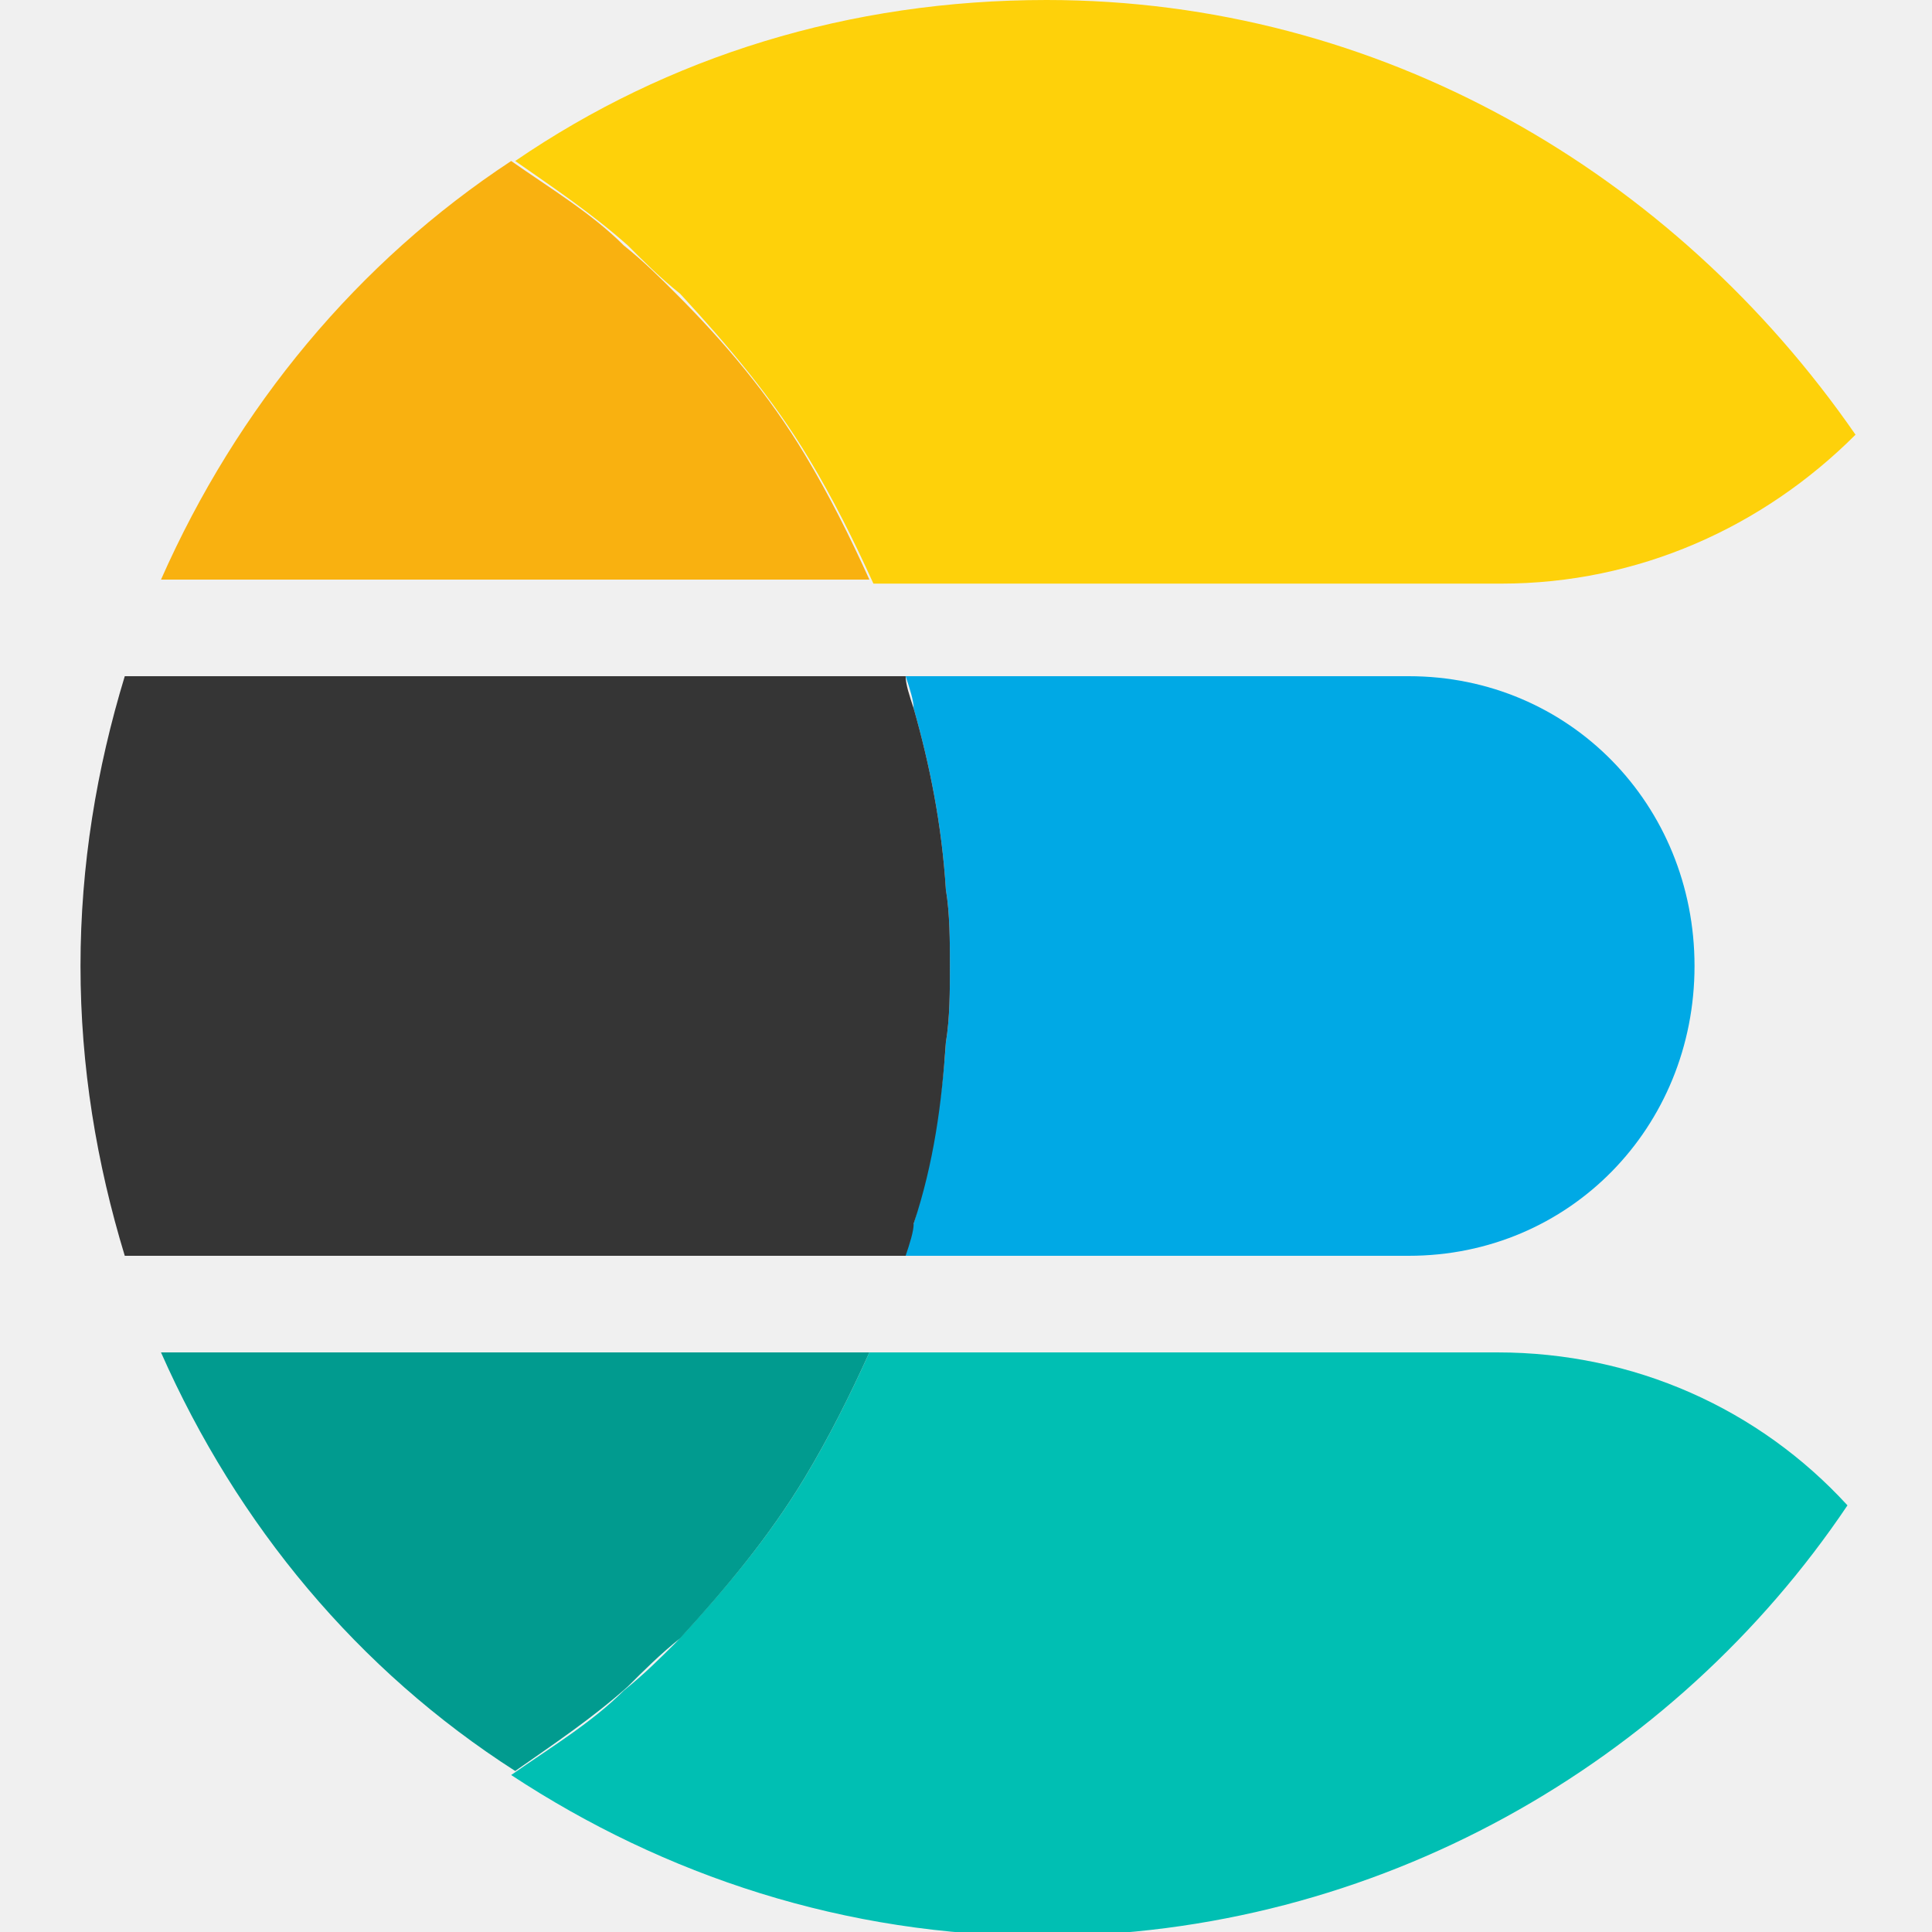
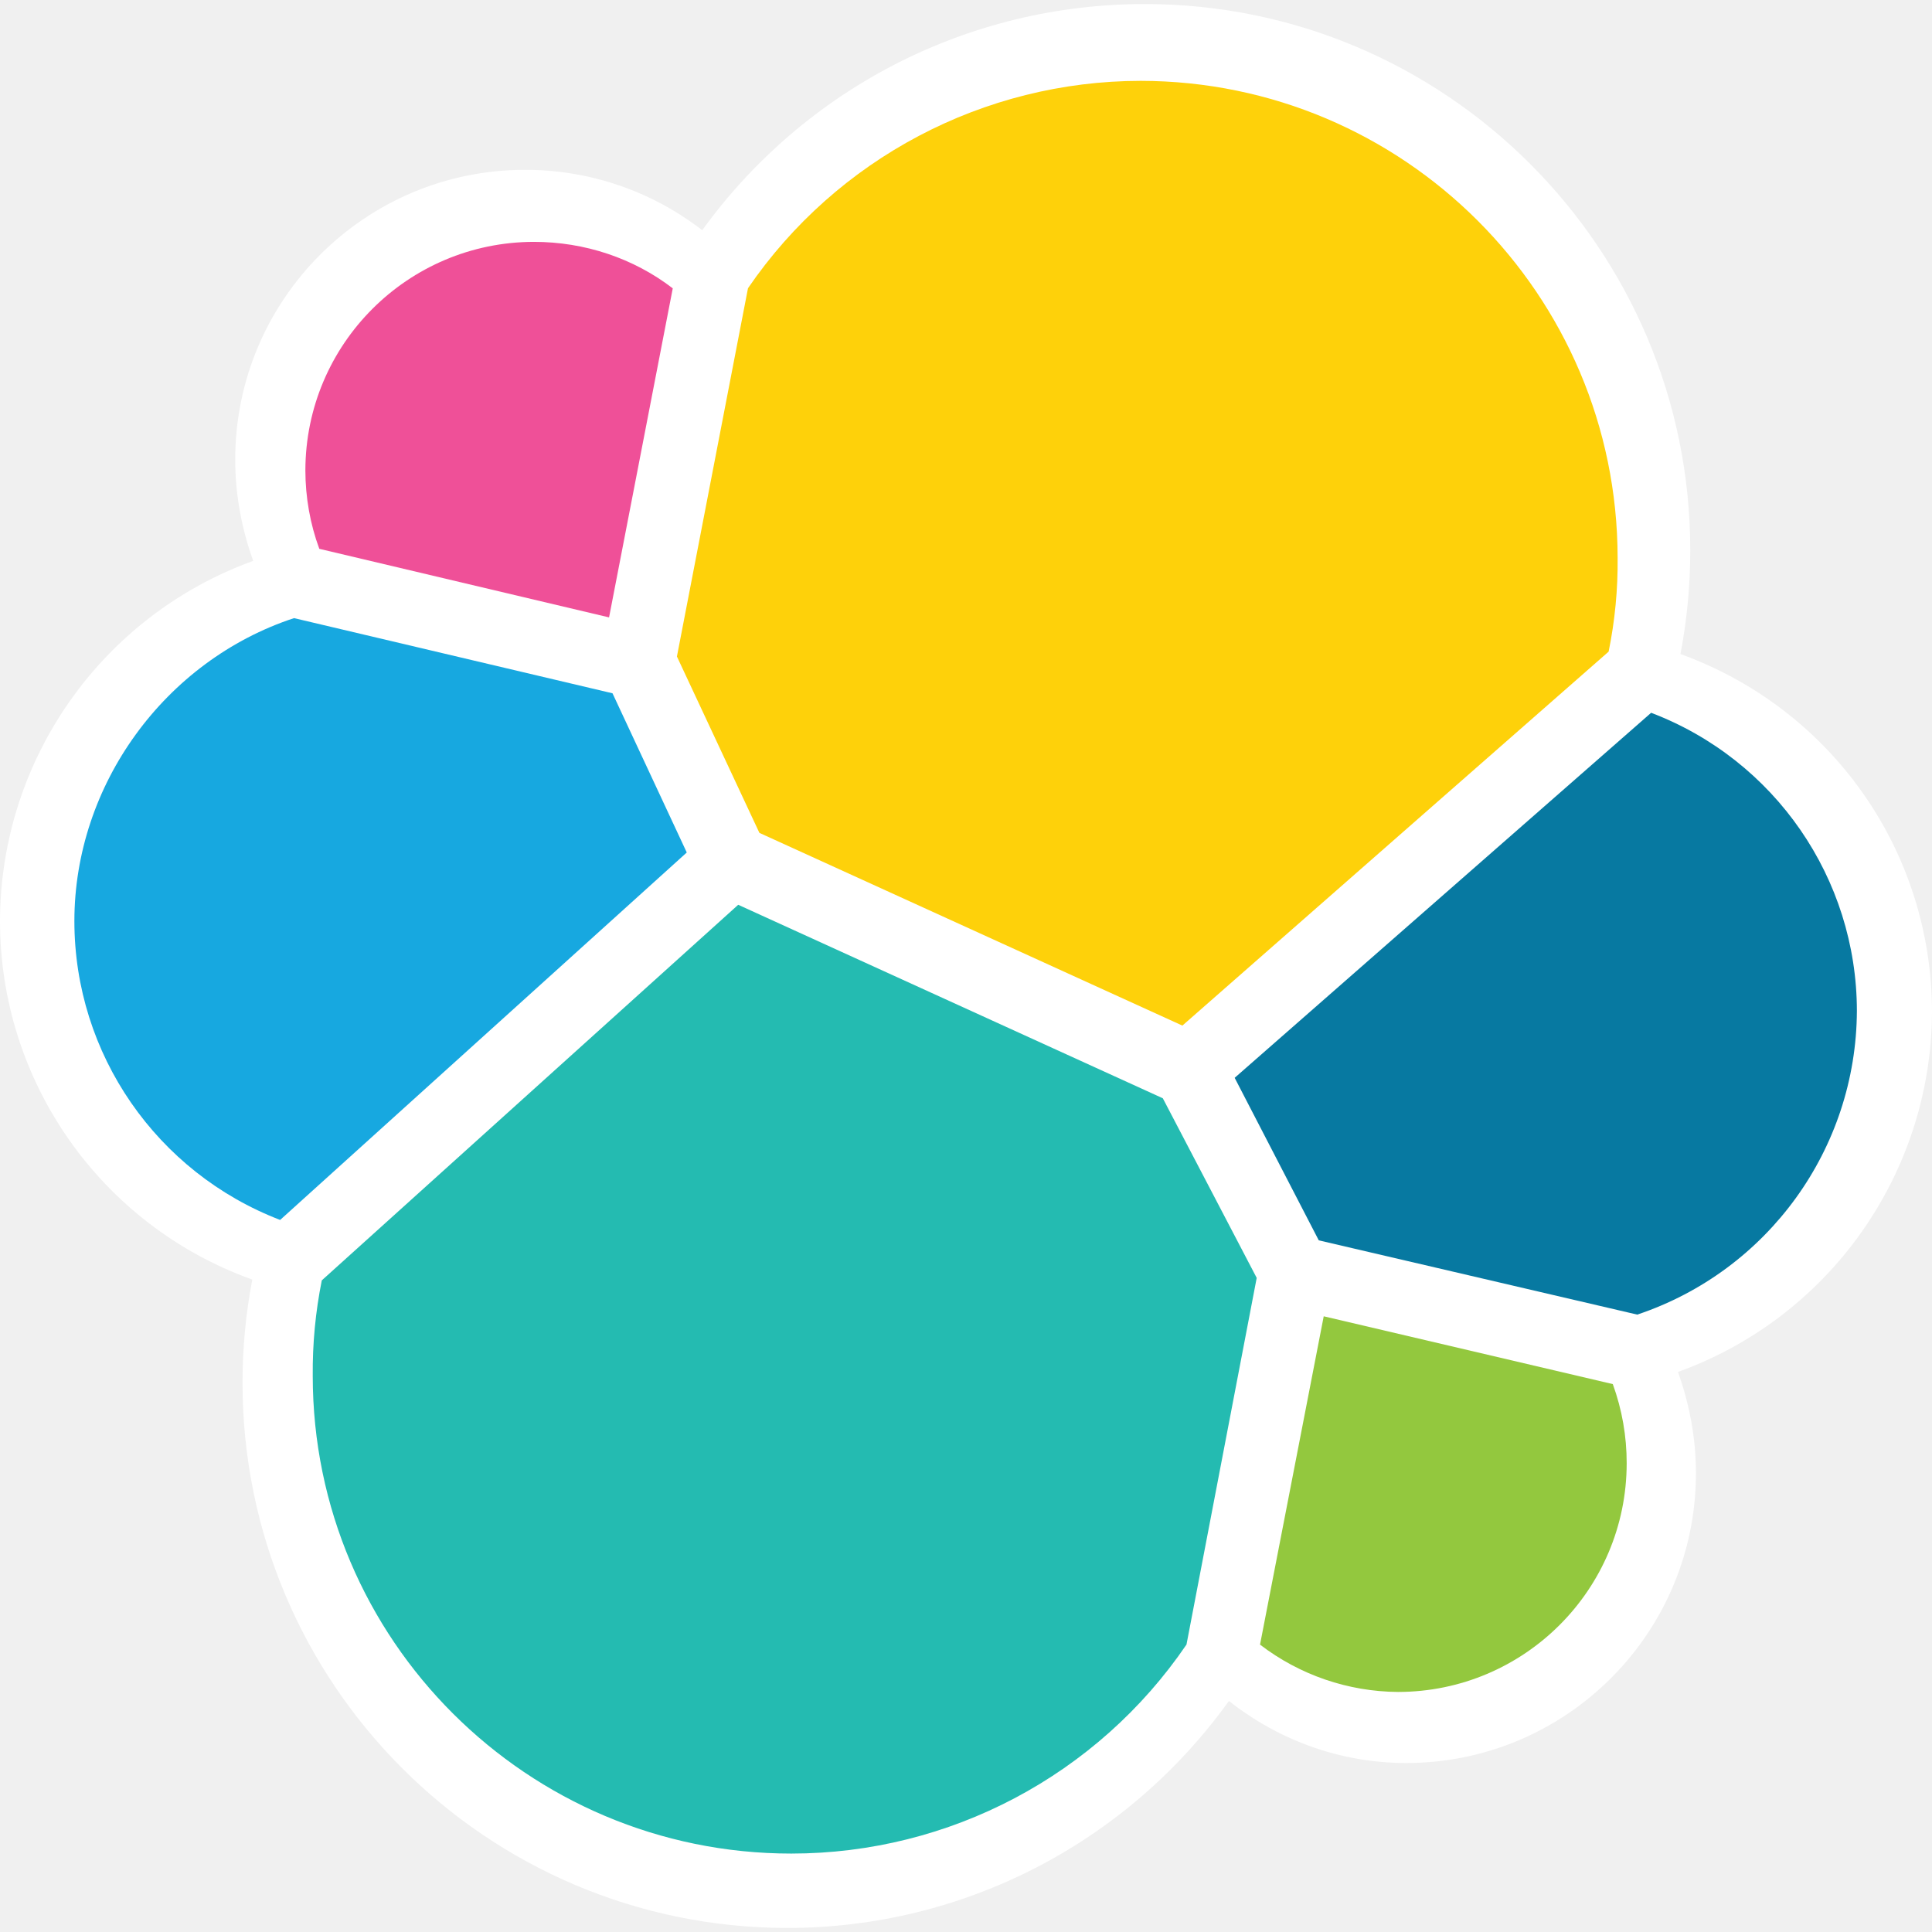
- <svg xmlns="http://www.w3.org/2000/svg" version="1.1" id="Layer_1" x="0px" y="0px" viewBox="0 0 48 48" style="enable-background:new 0 0 48 48;" xml:space="preserve">
-   <style type="text/css">
- 	.st0{fill:#00A9E5;}
- 	.st1{fill:#353535;}
- 	.st2{fill:#00BFB3;}
- 	.st3{fill:#019B8F;}
- 	.st4{fill:#F9B110;}
- 	.st5{fill:#FED10A;}
- </style>
-   <g id="Elasticsearch_1_">
-     <g>
-       <path class="st0" d="M35,16.8H22.5c0.1,0.3,0.2,0.6,0.2,0.8c0.4,1.4,0.7,2.9,0.8,4.5c0.1,0.6,0.1,1.3,0.1,1.9c0,0.6,0,1.3-0.1,1.9    c-0.1,1.6-0.4,3.1-0.8,4.5c-0.1,0.3-0.2,0.6-0.2,0.8H35c4,0,7.1-3.2,7.1-7.2S39,16.8,35,16.8z" />
-       <path class="st1" d="M23.5,25.9c0.1-0.6,0.1-1.3,0.1-1.9c0-0.6,0-1.3-0.1-1.9c-0.1-1.6-0.4-3.1-0.8-4.5c-0.1-0.3-0.2-0.6-0.2-0.8    H3.1C2.4,19.1,2,21.5,2,24c0,2.5,0.4,4.9,1.1,7.2h19.4c0.1-0.3,0.2-0.6,0.2-0.8C23.2,28.9,23.4,27.4,23.5,25.9z" />
-     </g>
-     <g>
-       <path class="st2" d="M37.2,33.6H21.6c-0.5,1.1-1,2.1-1.6,3.1c-0.9,1.5-2,2.8-3.2,4.1c-0.4,0.4-0.8,0.8-1.3,1.2    c-0.8,0.8-1.8,1.4-2.8,2.1c3.8,2.5,8.3,4,13.2,4c8.3,0,15.7-4.3,20-10.7C43.7,35,40.6,33.6,37.2,33.6z" />
-       <path class="st3" d="M20,36.7c0.6-1,1.1-2,1.6-3.1H4c1.9,4.3,4.9,7.9,8.8,10.4c1-0.7,1.9-1.3,2.8-2.1c0.4-0.4,0.8-0.8,1.3-1.2    C18,39.5,19.1,38.2,20,36.7z" />
-     </g>
-     <g>
-       <path class="st4" d="M16.8,7.3c-0.4-0.4-0.8-0.8-1.3-1.2c-0.8-0.8-1.8-1.4-2.8-2.1C8.9,6.5,5.9,10.1,4,14.4h17.6    c-0.5-1.1-1-2.1-1.6-3.1C19.1,9.8,18,8.5,16.8,7.3z" />
-       <path class="st5" d="M26,0c-4.9,0-9.4,1.4-13.2,4c1,0.7,1.9,1.3,2.8,2.1c0.4,0.4,0.8,0.8,1.3,1.2c1.2,1.3,2.3,2.6,3.2,4.1    c0.6,1,1.1,2,1.6,3.1h15.6c3.4,0,6.5-1.4,8.8-3.7C41.6,4.3,34.3,0,26,0z" />
-     </g>
-   </g>
+ <svg xmlns="http://www.w3.org/2000/svg" viewBox="0 0 32 32" width="64" height="64">
+   <path d="M32 16.77c0-2.678-1.664-5.03-4.166-5.937a9.14 9.14 0 0 0 .162-1.718c0-5-4.057-9.048-9.035-9.048-2.92 0-5.626 1.393-7.33 3.746a4.78 4.78 0 0 0-2.935-1c-2.65 0-4.8 2.15-4.8 4.8 0 .582.108 1.15.298 1.677A6.36 6.36 0 0 0 0 15.243a6.31 6.31 0 0 0 4.179 5.951 9.02 9.02 0 0 0-.162 1.718 9.03 9.03 0 0 0 9.021 9.021c2.92 0 5.626-1.407 7.317-3.76.84.663 1.866 1.028 2.935 1.028 2.65 0 4.8-2.15 4.8-4.8 0-.582-.108-1.15-.298-1.677A6.37 6.37 0 0 0 32 16.771" fill="#fff" />
+   <path d="M12.578 13.795l7.006 3.192 7.06-6.194a7.4 7.4 0 0 0 .149-1.555 7.91 7.91 0 0 0-7.899-7.899 7.89 7.89 0 0 0-6.505 3.435l-1.177 6.1z" fill="#fed10a" />
+   <path d="M5.33 21.207a7.66 7.66 0 0 0-.15 1.582c0 4.37 3.557 7.912 7.926 7.912a7.92 7.92 0 0 0 6.546-3.462l1.163-6.073-1.555-2.975-7.033-3.205z" fill="#24bbb1" />
+   <path d="M5.288 9.09l4.8 1.136 1.055-5.45c-.65-.5-1.46-.77-2.3-.77A3.79 3.79 0 0 0 5.058 7.79c0 .446.08.893.23 1.298" fill="#ef5098" />
+   <path d="M4.87 10.238c-2.137.703-3.638 2.76-3.638 5.018 0 2.205 1.366 4.166 3.408 4.95l6.735-6.086-1.23-2.637z" fill="#17a8e0" />
+   <path d="M20.87 27.24a3.8 3.8 0 0 0 2.286.784 3.79 3.79 0 0 0 3.787-3.787 3.82 3.82 0 0 0-.23-1.312l-4.788-1.123z" fill="#93c83e" />
+   <path d="M21.843 20.544l5.275 1.23a5.33 5.33 0 0 0 3.638-5.031 5.29 5.29 0 0 0-3.408-4.937l-6.898 6.046z" fill="#0779a1" />
</svg>
